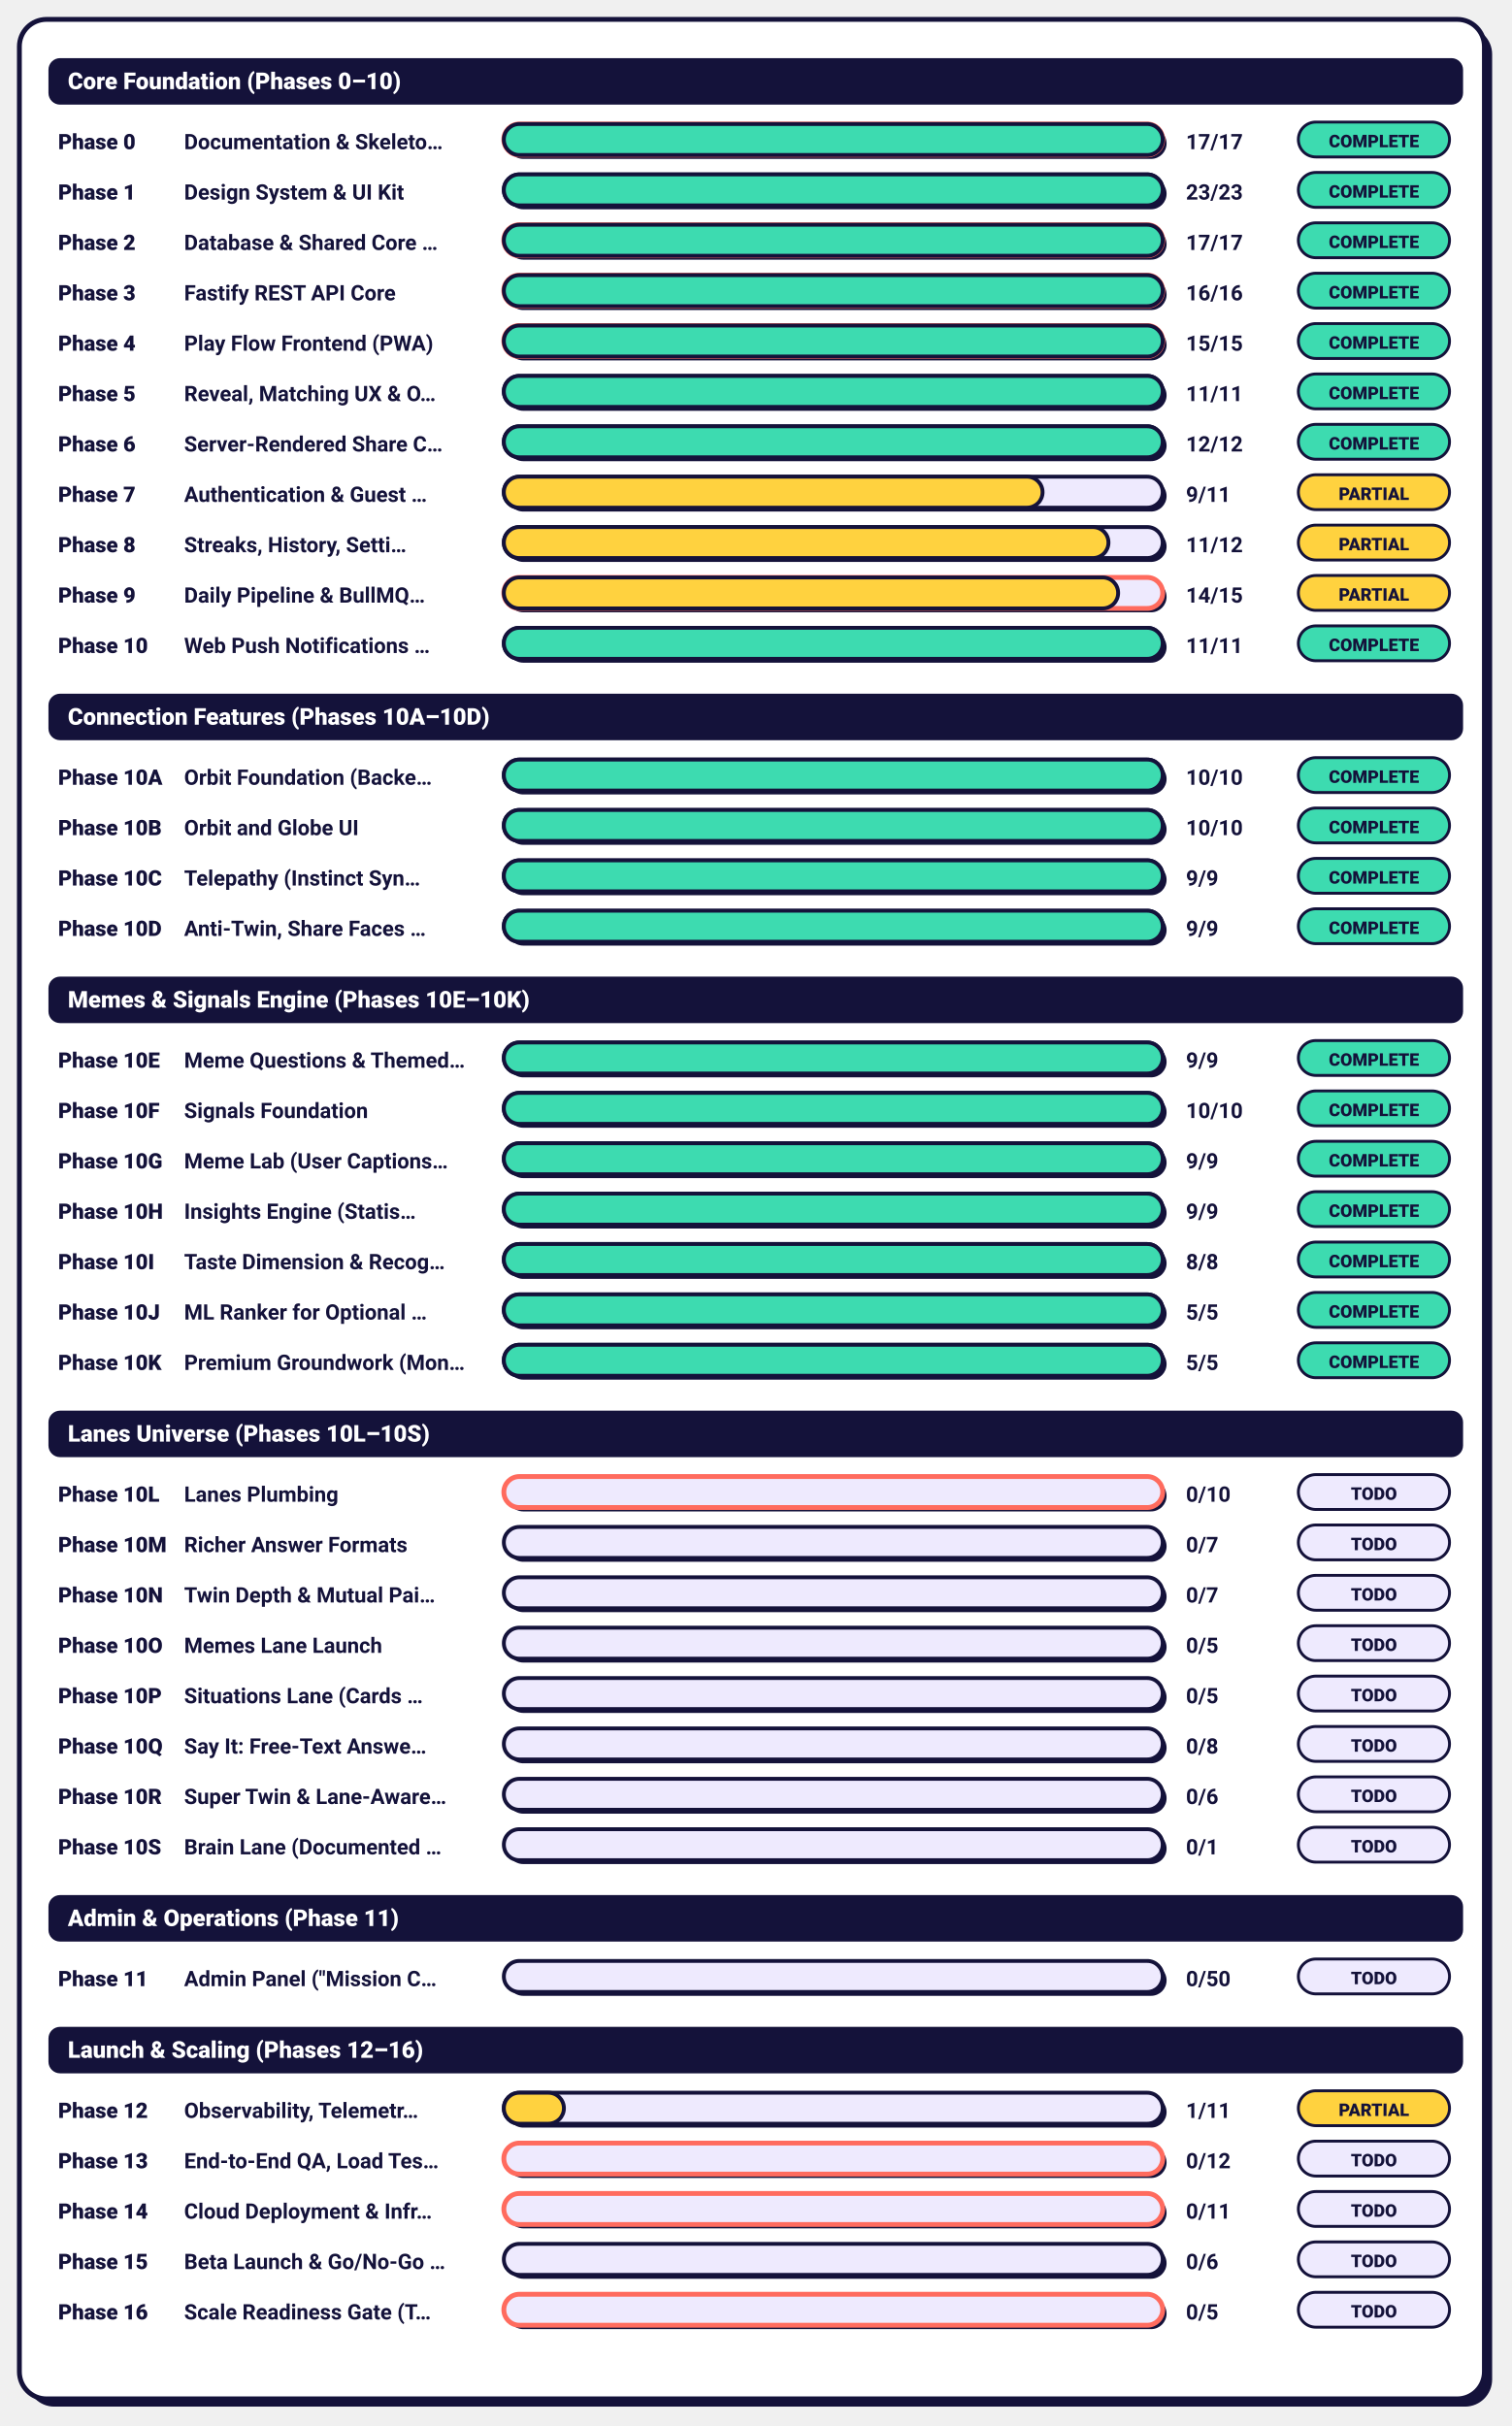
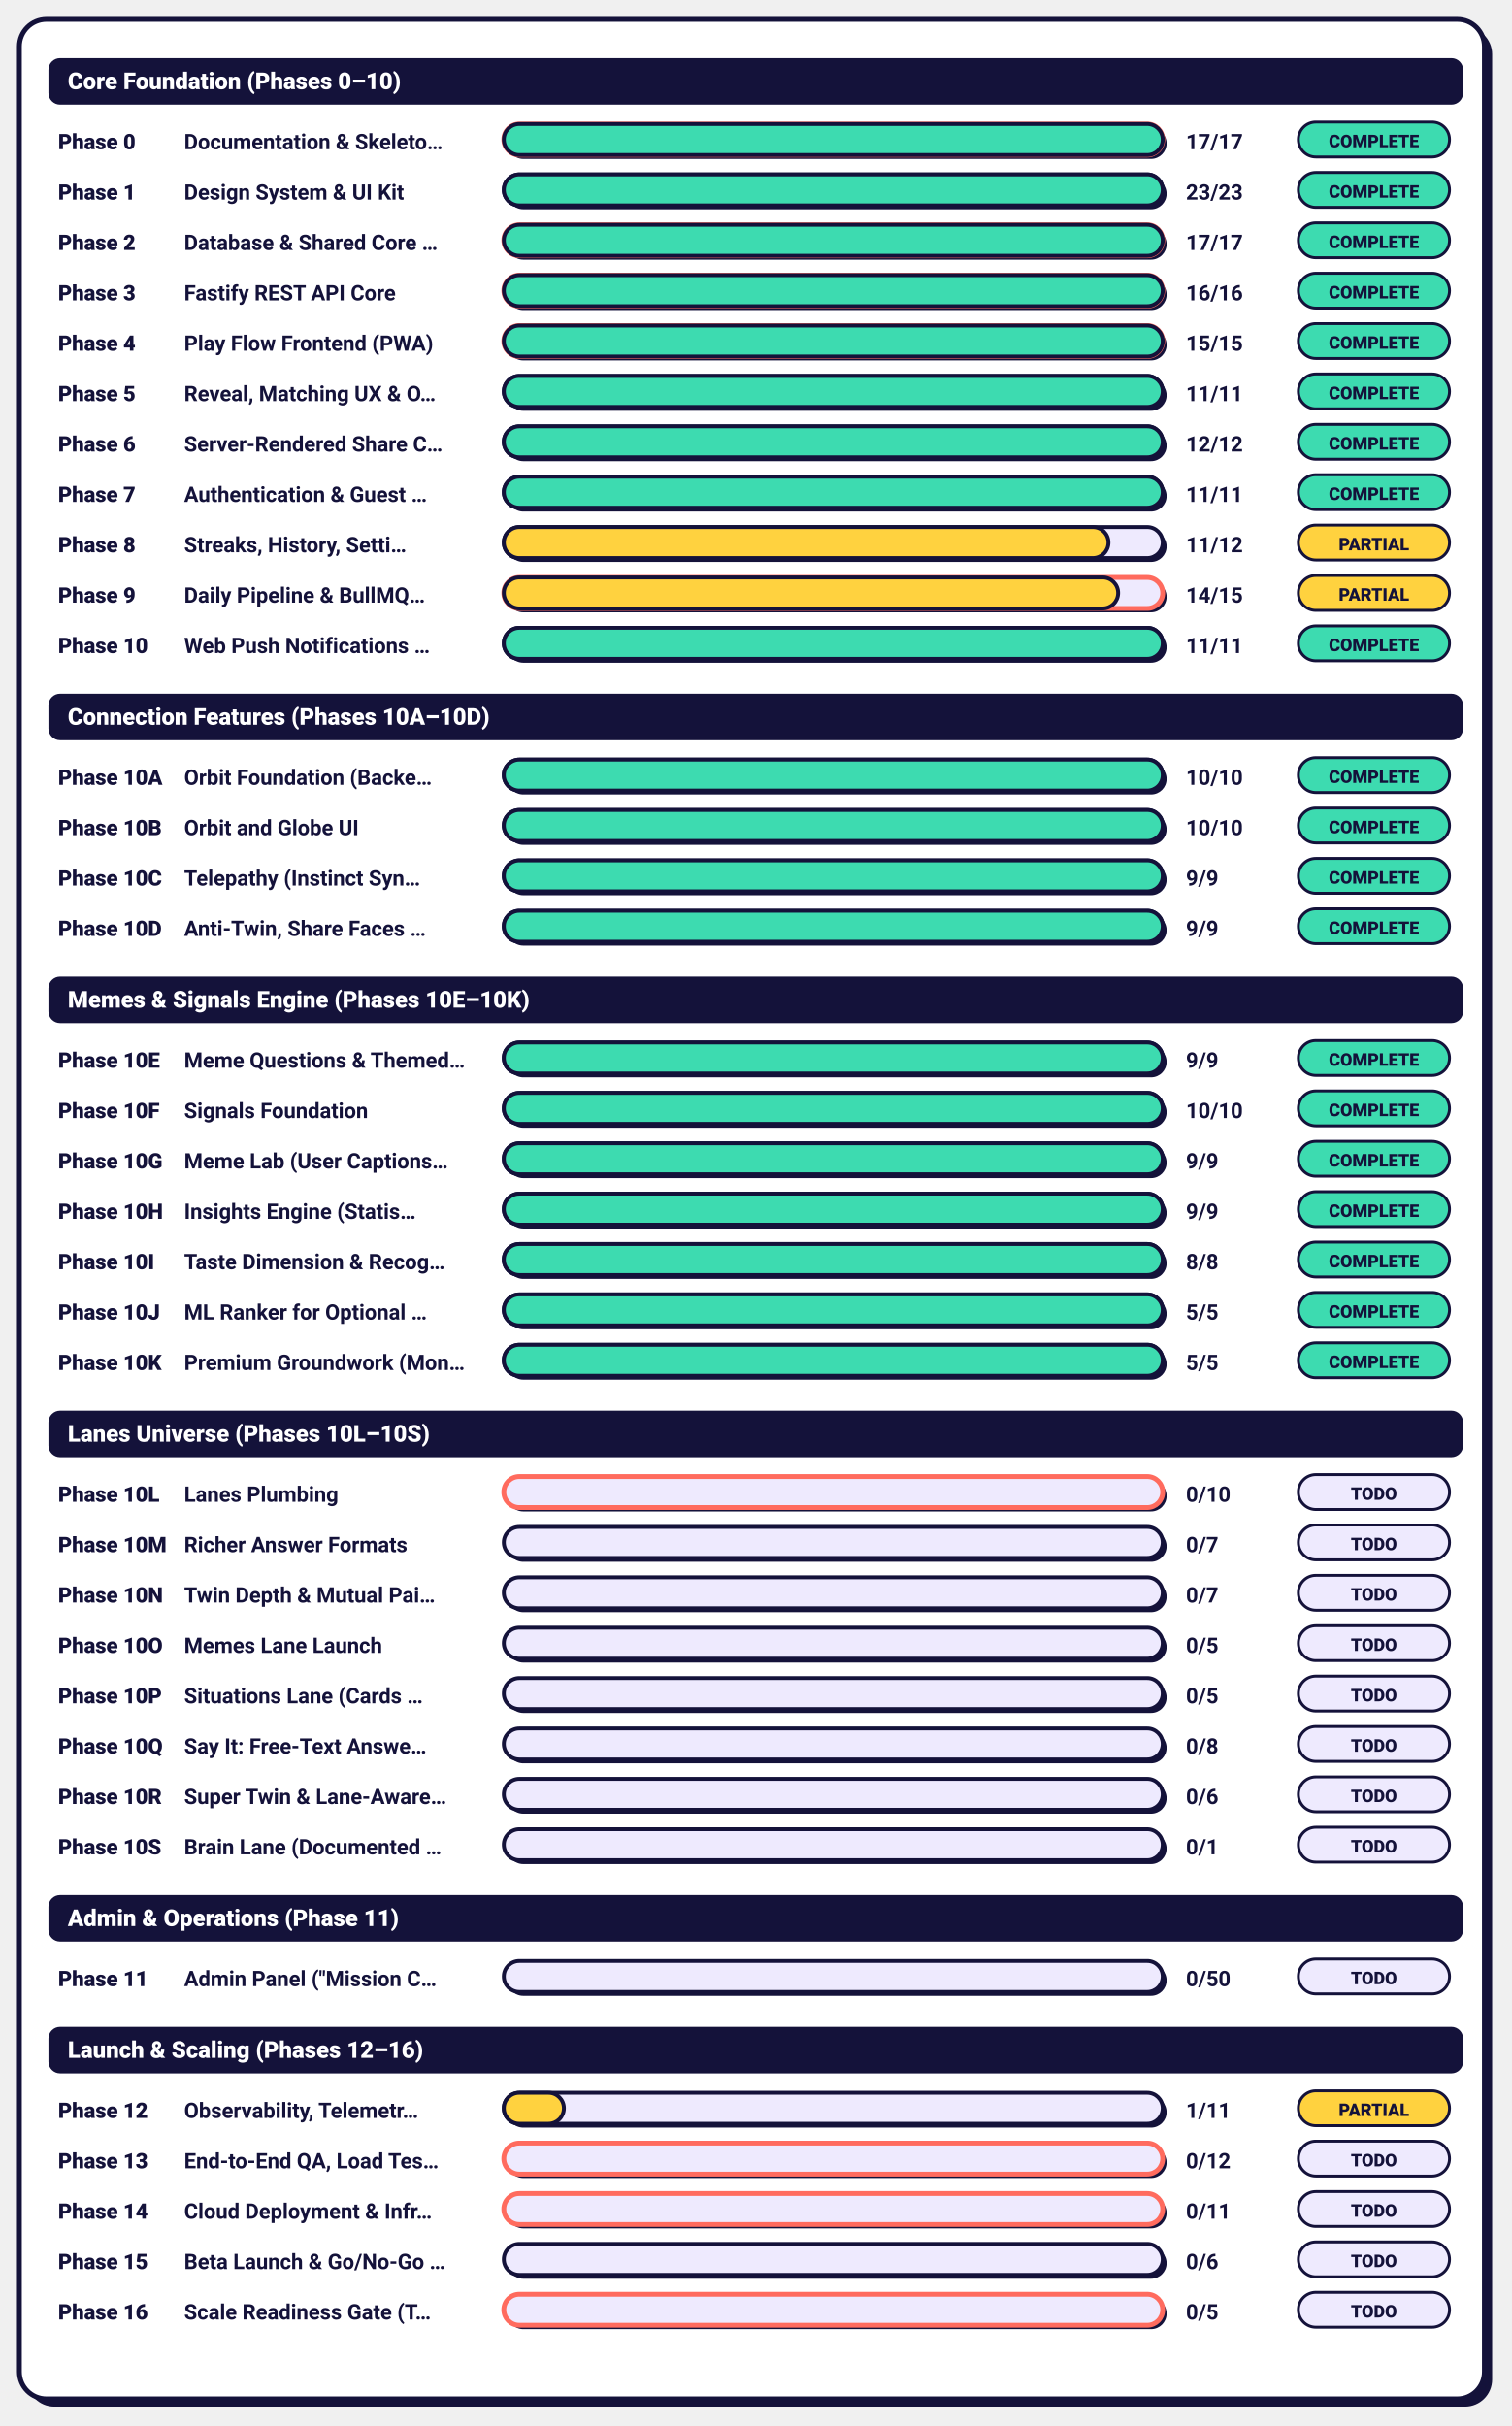
<svg xmlns="http://www.w3.org/2000/svg" width="780" height="1252" viewBox="0 0 780 1252">
  <style>
    text { font-family: system-ui, -apple-system, 'Segoe UI', Roboto, Helvetica, Arial, sans-serif; }
    .gh { font-size: 12px; font-weight: 800; fill: #FFFFFF; }
    .pid { font-size: 11px; font-weight: 800; fill: #14123A; }
    .pname { font-size: 11px; font-weight: 600; fill: #14123A; }
    .pcount { font-size: 11px; font-weight: 700; fill: #14123A; }
    .pstatus { font-size: 9px; font-weight: 800; fill: #14123A; text-anchor: middle; }
    .sh { fill: #14123A; rx: 8px; }
    .tk { fill: #EEEAFE; stroke: #14123A; stroke-width: 2; rx: 8px; }
    .tk-crit { fill: #EEEAFE; stroke: #FF6B5E; stroke-width: 2.5; rx: 8px; }
    .f-mint { fill: #3DDBB0; stroke: #14123A; stroke-width: 2; rx: 8px; }
    .f-sun { fill: #FFD23F; stroke: #14123A; stroke-width: 2; rx: 8px; }
    .f-lav { fill: #EEEAFE; stroke: #14123A; stroke-width: 2; rx: 8px; }
    .b-mint { fill: #3DDBB0; stroke: #14123A; stroke-width: 1.5; rx: 9px; }
    .b-sun { fill: #FFD23F; stroke: #14123A; stroke-width: 1.5; rx: 9px; }
    .b-lav { fill: #EEEAFE; stroke: #14123A; stroke-width: 1.5; rx: 9px; }
  </style>
  <rect x="14" y="14" width="756" height="1228" rx="14" fill="#14123A" />
  <rect x="10" y="10" width="756" height="1228" rx="14" fill="#FFFFFF" stroke="#14123A" stroke-width="2.5" />
  <rect x="25" y="30" width="730" height="24" rx="6" fill="#14123A" />
  <text x="35" y="46" class="gh">Core Foundation (Phases 0–10)</text>
  <text x="30" y="77" class="pid">Phase 0</text>
  <text x="95" y="77" class="pname">Documentation &amp; Skeleto…</text>
  <rect x="262" y="66" width="340" height="16" class="sh" />
  <rect x="260" y="64" width="340" height="16" class="tk-crit" />
  <rect x="260" y="64" width="340" height="16" class="f-mint" />
  <text x="612" y="77" class="pcount">17/17</text>
  <rect x="670" y="63" width="78" height="18" class="b-mint" />
  <text x="709" y="76" class="pstatus">COMPLETE</text>
  <text x="30" y="103" class="pid">Phase 1</text>
  <text x="95" y="103" class="pname">Design System &amp; UI Kit</text>
  <rect x="262" y="92" width="340" height="16" class="sh" />
  <rect x="260" y="90" width="340" height="16" class="tk" />
  <rect x="260" y="90" width="340" height="16" class="f-mint" />
  <text x="612" y="103" class="pcount">23/23</text>
  <rect x="670" y="89" width="78" height="18" class="b-mint" />
  <text x="709" y="102" class="pstatus">COMPLETE</text>
  <text x="30" y="129" class="pid">Phase 2</text>
  <text x="95" y="129" class="pname">Database &amp; Shared Core …</text>
  <rect x="262" y="118" width="340" height="16" class="sh" />
  <rect x="260" y="116" width="340" height="16" class="tk-crit" />
  <rect x="260" y="116" width="340" height="16" class="f-mint" />
  <text x="612" y="129" class="pcount">17/17</text>
  <rect x="670" y="115" width="78" height="18" class="b-mint" />
  <text x="709" y="128" class="pstatus">COMPLETE</text>
  <text x="30" y="155" class="pid">Phase 3</text>
  <text x="95" y="155" class="pname">Fastify REST API Core</text>
  <rect x="262" y="144" width="340" height="16" class="sh" />
  <rect x="260" y="142" width="340" height="16" class="tk-crit" />
  <rect x="260" y="142" width="340" height="16" class="f-mint" />
  <text x="612" y="155" class="pcount">16/16</text>
  <rect x="670" y="141" width="78" height="18" class="b-mint" />
  <text x="709" y="154" class="pstatus">COMPLETE</text>
  <text x="30" y="181" class="pid">Phase 4</text>
  <text x="95" y="181" class="pname">Play Flow Frontend (PWA)</text>
  <rect x="262" y="170" width="340" height="16" class="sh" />
  <rect x="260" y="168" width="340" height="16" class="tk-crit" />
  <rect x="260" y="168" width="340" height="16" class="f-mint" />
  <text x="612" y="181" class="pcount">15/15</text>
  <rect x="670" y="167" width="78" height="18" class="b-mint" />
  <text x="709" y="180" class="pstatus">COMPLETE</text>
  <text x="30" y="207" class="pid">Phase 5</text>
  <text x="95" y="207" class="pname">Reveal, Matching UX &amp; O…</text>
  <rect x="262" y="196" width="340" height="16" class="sh" />
  <rect x="260" y="194" width="340" height="16" class="tk" />
  <rect x="260" y="194" width="340" height="16" class="f-mint" />
  <text x="612" y="207" class="pcount">11/11</text>
  <rect x="670" y="193" width="78" height="18" class="b-mint" />
  <text x="709" y="206" class="pstatus">COMPLETE</text>
  <text x="30" y="233" class="pid">Phase 6</text>
  <text x="95" y="233" class="pname">Server-Rendered Share C…</text>
  <rect x="262" y="222" width="340" height="16" class="sh" />
  <rect x="260" y="220" width="340" height="16" class="tk" />
  <rect x="260" y="220" width="340" height="16" class="f-mint" />
  <text x="612" y="233" class="pcount">12/12</text>
  <rect x="670" y="219" width="78" height="18" class="b-mint" />
  <text x="709" y="232" class="pstatus">COMPLETE</text>
  <text x="30" y="259" class="pid">Phase 7</text>
  <text x="95" y="259" class="pname">Authentication &amp; Guest …</text>
  <rect x="262" y="248" width="340" height="16" class="sh" />
  <rect x="260" y="246" width="340" height="16" class="tk" />
-   <rect x="260" y="246" width="278" height="16" class="f-sun" />
-   <text x="612" y="259" class="pcount">9/11</text>
-   <rect x="670" y="245" width="78" height="18" class="b-sun" />
-   <text x="709" y="258" class="pstatus">PARTIAL</text>
+   <rect x="260" y="246" width="340" height="16" class="f-mint" />
+   <text x="612" y="259" class="pcount">11/11</text>
+   <rect x="670" y="245" width="78" height="18" class="b-mint" />
+   <text x="709" y="258" class="pstatus">COMPLETE</text>
  <text x="30" y="285" class="pid">Phase 8</text>
  <text x="95" y="285" class="pname">Streaks, History, Setti…</text>
  <rect x="262" y="274" width="340" height="16" class="sh" />
  <rect x="260" y="272" width="340" height="16" class="tk" />
  <rect x="260" y="272" width="312" height="16" class="f-sun" />
  <text x="612" y="285" class="pcount">11/12</text>
  <rect x="670" y="271" width="78" height="18" class="b-sun" />
  <text x="709" y="284" class="pstatus">PARTIAL</text>
  <text x="30" y="311" class="pid">Phase 9</text>
  <text x="95" y="311" class="pname">Daily Pipeline &amp; BullMQ…</text>
  <rect x="262" y="300" width="340" height="16" class="sh" />
  <rect x="260" y="298" width="340" height="16" class="tk-crit" />
  <rect x="260" y="298" width="317" height="16" class="f-sun" />
  <text x="612" y="311" class="pcount">14/15</text>
  <rect x="670" y="297" width="78" height="18" class="b-sun" />
  <text x="709" y="310" class="pstatus">PARTIAL</text>
  <text x="30" y="337" class="pid">Phase 10</text>
  <text x="95" y="337" class="pname">Web Push Notifications …</text>
  <rect x="262" y="326" width="340" height="16" class="sh" />
  <rect x="260" y="324" width="340" height="16" class="tk" />
  <rect x="260" y="324" width="340" height="16" class="f-mint" />
  <text x="612" y="337" class="pcount">11/11</text>
  <rect x="670" y="323" width="78" height="18" class="b-mint" />
  <text x="709" y="336" class="pstatus">COMPLETE</text>
  <rect x="25" y="358" width="730" height="24" rx="6" fill="#14123A" />
  <text x="35" y="374" class="gh">Connection Features (Phases 10A–10D)</text>
  <text x="30" y="405" class="pid">Phase 10A</text>
  <text x="95" y="405" class="pname">Orbit Foundation (Backe…</text>
  <rect x="262" y="394" width="340" height="16" class="sh" />
  <rect x="260" y="392" width="340" height="16" class="tk" />
  <rect x="260" y="392" width="340" height="16" class="f-mint" />
  <text x="612" y="405" class="pcount">10/10</text>
  <rect x="670" y="391" width="78" height="18" class="b-mint" />
  <text x="709" y="404" class="pstatus">COMPLETE</text>
  <text x="30" y="431" class="pid">Phase 10B</text>
  <text x="95" y="431" class="pname">Orbit and Globe UI</text>
  <rect x="262" y="420" width="340" height="16" class="sh" />
  <rect x="260" y="418" width="340" height="16" class="tk" />
  <rect x="260" y="418" width="340" height="16" class="f-mint" />
  <text x="612" y="431" class="pcount">10/10</text>
  <rect x="670" y="417" width="78" height="18" class="b-mint" />
  <text x="709" y="430" class="pstatus">COMPLETE</text>
  <text x="30" y="457" class="pid">Phase 10C</text>
  <text x="95" y="457" class="pname">Telepathy (Instinct Syn…</text>
  <rect x="262" y="446" width="340" height="16" class="sh" />
  <rect x="260" y="444" width="340" height="16" class="tk" />
  <rect x="260" y="444" width="340" height="16" class="f-mint" />
  <text x="612" y="457" class="pcount">9/9</text>
  <rect x="670" y="443" width="78" height="18" class="b-mint" />
  <text x="709" y="456" class="pstatus">COMPLETE</text>
  <text x="30" y="483" class="pid">Phase 10D</text>
  <text x="95" y="483" class="pname">Anti-Twin, Share Faces …</text>
  <rect x="262" y="472" width="340" height="16" class="sh" />
  <rect x="260" y="470" width="340" height="16" class="tk" />
  <rect x="260" y="470" width="340" height="16" class="f-mint" />
  <text x="612" y="483" class="pcount">9/9</text>
  <rect x="670" y="469" width="78" height="18" class="b-mint" />
  <text x="709" y="482" class="pstatus">COMPLETE</text>
  <rect x="25" y="504" width="730" height="24" rx="6" fill="#14123A" />
  <text x="35" y="520" class="gh">Memes &amp; Signals Engine (Phases 10E–10K)</text>
  <text x="30" y="551" class="pid">Phase 10E</text>
  <text x="95" y="551" class="pname">Meme Questions &amp; Themed…</text>
  <rect x="262" y="540" width="340" height="16" class="sh" />
  <rect x="260" y="538" width="340" height="16" class="tk" />
  <rect x="260" y="538" width="340" height="16" class="f-mint" />
  <text x="612" y="551" class="pcount">9/9</text>
  <rect x="670" y="537" width="78" height="18" class="b-mint" />
  <text x="709" y="550" class="pstatus">COMPLETE</text>
  <text x="30" y="577" class="pid">Phase 10F</text>
  <text x="95" y="577" class="pname">Signals Foundation</text>
  <rect x="262" y="566" width="340" height="16" class="sh" />
  <rect x="260" y="564" width="340" height="16" class="tk" />
  <rect x="260" y="564" width="340" height="16" class="f-mint" />
  <text x="612" y="577" class="pcount">10/10</text>
  <rect x="670" y="563" width="78" height="18" class="b-mint" />
  <text x="709" y="576" class="pstatus">COMPLETE</text>
  <text x="30" y="603" class="pid">Phase 10G</text>
  <text x="95" y="603" class="pname">Meme Lab (User Captions…</text>
  <rect x="262" y="592" width="340" height="16" class="sh" />
  <rect x="260" y="590" width="340" height="16" class="tk" />
  <rect x="260" y="590" width="340" height="16" class="f-mint" />
  <text x="612" y="603" class="pcount">9/9</text>
  <rect x="670" y="589" width="78" height="18" class="b-mint" />
  <text x="709" y="602" class="pstatus">COMPLETE</text>
  <text x="30" y="629" class="pid">Phase 10H</text>
  <text x="95" y="629" class="pname">Insights Engine (Statis…</text>
  <rect x="262" y="618" width="340" height="16" class="sh" />
  <rect x="260" y="616" width="340" height="16" class="tk" />
  <rect x="260" y="616" width="340" height="16" class="f-mint" />
  <text x="612" y="629" class="pcount">9/9</text>
  <rect x="670" y="615" width="78" height="18" class="b-mint" />
  <text x="709" y="628" class="pstatus">COMPLETE</text>
  <text x="30" y="655" class="pid">Phase 10I</text>
  <text x="95" y="655" class="pname">Taste Dimension &amp; Recog…</text>
  <rect x="262" y="644" width="340" height="16" class="sh" />
  <rect x="260" y="642" width="340" height="16" class="tk" />
  <rect x="260" y="642" width="340" height="16" class="f-mint" />
  <text x="612" y="655" class="pcount">8/8</text>
  <rect x="670" y="641" width="78" height="18" class="b-mint" />
  <text x="709" y="654" class="pstatus">COMPLETE</text>
  <text x="30" y="681" class="pid">Phase 10J</text>
  <text x="95" y="681" class="pname">ML Ranker for Optional …</text>
  <rect x="262" y="670" width="340" height="16" class="sh" />
  <rect x="260" y="668" width="340" height="16" class="tk" />
  <rect x="260" y="668" width="340" height="16" class="f-mint" />
  <text x="612" y="681" class="pcount">5/5</text>
  <rect x="670" y="667" width="78" height="18" class="b-mint" />
  <text x="709" y="680" class="pstatus">COMPLETE</text>
  <text x="30" y="707" class="pid">Phase 10K</text>
  <text x="95" y="707" class="pname">Premium Groundwork (Mon…</text>
  <rect x="262" y="696" width="340" height="16" class="sh" />
  <rect x="260" y="694" width="340" height="16" class="tk" />
  <rect x="260" y="694" width="340" height="16" class="f-mint" />
  <text x="612" y="707" class="pcount">5/5</text>
  <rect x="670" y="693" width="78" height="18" class="b-mint" />
  <text x="709" y="706" class="pstatus">COMPLETE</text>
  <rect x="25" y="728" width="730" height="24" rx="6" fill="#14123A" />
  <text x="35" y="744" class="gh">Lanes Universe (Phases 10L–10S)</text>
  <text x="30" y="775" class="pid">Phase 10L</text>
  <text x="95" y="775" class="pname">Lanes Plumbing</text>
  <rect x="262" y="764" width="340" height="16" class="sh" />
  <rect x="260" y="762" width="340" height="16" class="tk-crit" />
  <text x="612" y="775" class="pcount">0/10</text>
  <rect x="670" y="761" width="78" height="18" class="b-lav" />
  <text x="709" y="774" class="pstatus">TODO</text>
  <text x="30" y="801" class="pid">Phase 10M</text>
  <text x="95" y="801" class="pname">Richer Answer Formats</text>
  <rect x="262" y="790" width="340" height="16" class="sh" />
  <rect x="260" y="788" width="340" height="16" class="tk" />
  <text x="612" y="801" class="pcount">0/7</text>
  <rect x="670" y="787" width="78" height="18" class="b-lav" />
  <text x="709" y="800" class="pstatus">TODO</text>
  <text x="30" y="827" class="pid">Phase 10N</text>
  <text x="95" y="827" class="pname">Twin Depth &amp; Mutual Pai…</text>
  <rect x="262" y="816" width="340" height="16" class="sh" />
  <rect x="260" y="814" width="340" height="16" class="tk" />
  <text x="612" y="827" class="pcount">0/7</text>
  <rect x="670" y="813" width="78" height="18" class="b-lav" />
  <text x="709" y="826" class="pstatus">TODO</text>
  <text x="30" y="853" class="pid">Phase 10O</text>
  <text x="95" y="853" class="pname">Memes Lane Launch</text>
  <rect x="262" y="842" width="340" height="16" class="sh" />
  <rect x="260" y="840" width="340" height="16" class="tk" />
  <text x="612" y="853" class="pcount">0/5</text>
  <rect x="670" y="839" width="78" height="18" class="b-lav" />
  <text x="709" y="852" class="pstatus">TODO</text>
  <text x="30" y="879" class="pid">Phase 10P</text>
  <text x="95" y="879" class="pname">Situations Lane (Cards …</text>
  <rect x="262" y="868" width="340" height="16" class="sh" />
  <rect x="260" y="866" width="340" height="16" class="tk" />
  <text x="612" y="879" class="pcount">0/5</text>
  <rect x="670" y="865" width="78" height="18" class="b-lav" />
  <text x="709" y="878" class="pstatus">TODO</text>
  <text x="30" y="905" class="pid">Phase 10Q</text>
  <text x="95" y="905" class="pname">Say It: Free-Text Answe…</text>
  <rect x="262" y="894" width="340" height="16" class="sh" />
  <rect x="260" y="892" width="340" height="16" class="tk" />
  <text x="612" y="905" class="pcount">0/8</text>
  <rect x="670" y="891" width="78" height="18" class="b-lav" />
  <text x="709" y="904" class="pstatus">TODO</text>
  <text x="30" y="931" class="pid">Phase 10R</text>
  <text x="95" y="931" class="pname">Super Twin &amp; Lane-Aware…</text>
  <rect x="262" y="920" width="340" height="16" class="sh" />
  <rect x="260" y="918" width="340" height="16" class="tk" />
  <text x="612" y="931" class="pcount">0/6</text>
  <rect x="670" y="917" width="78" height="18" class="b-lav" />
  <text x="709" y="930" class="pstatus">TODO</text>
  <text x="30" y="957" class="pid">Phase 10S</text>
  <text x="95" y="957" class="pname">Brain Lane (Documented …</text>
  <rect x="262" y="946" width="340" height="16" class="sh" />
  <rect x="260" y="944" width="340" height="16" class="tk" />
  <text x="612" y="957" class="pcount">0/1</text>
  <rect x="670" y="943" width="78" height="18" class="b-lav" />
  <text x="709" y="956" class="pstatus">TODO</text>
  <rect x="25" y="978" width="730" height="24" rx="6" fill="#14123A" />
  <text x="35" y="994" class="gh">Admin &amp; Operations (Phase 11)</text>
  <text x="30" y="1025" class="pid">Phase 11</text>
  <text x="95" y="1025" class="pname">Admin Panel ("Mission C…</text>
  <rect x="262" y="1014" width="340" height="16" class="sh" />
  <rect x="260" y="1012" width="340" height="16" class="tk" />
  <text x="612" y="1025" class="pcount">0/50</text>
  <rect x="670" y="1011" width="78" height="18" class="b-lav" />
  <text x="709" y="1024" class="pstatus">TODO</text>
  <rect x="25" y="1046" width="730" height="24" rx="6" fill="#14123A" />
  <text x="35" y="1062" class="gh">Launch &amp; Scaling (Phases 12–16)</text>
  <text x="30" y="1093" class="pid">Phase 12</text>
  <text x="95" y="1093" class="pname">Observability, Telemetr…</text>
  <rect x="262" y="1082" width="340" height="16" class="sh" />
  <rect x="260" y="1080" width="340" height="16" class="tk" />
  <rect x="260" y="1080" width="31" height="16" class="f-sun" />
  <text x="612" y="1093" class="pcount">1/11</text>
  <rect x="670" y="1079" width="78" height="18" class="b-sun" />
  <text x="709" y="1092" class="pstatus">PARTIAL</text>
  <text x="30" y="1119" class="pid">Phase 13</text>
  <text x="95" y="1119" class="pname">End-to-End QA, Load Tes…</text>
  <rect x="262" y="1108" width="340" height="16" class="sh" />
  <rect x="260" y="1106" width="340" height="16" class="tk-crit" />
  <text x="612" y="1119" class="pcount">0/12</text>
  <rect x="670" y="1105" width="78" height="18" class="b-lav" />
  <text x="709" y="1118" class="pstatus">TODO</text>
  <text x="30" y="1145" class="pid">Phase 14</text>
  <text x="95" y="1145" class="pname">Cloud Deployment &amp; Infr…</text>
  <rect x="262" y="1134" width="340" height="16" class="sh" />
  <rect x="260" y="1132" width="340" height="16" class="tk-crit" />
  <text x="612" y="1145" class="pcount">0/11</text>
  <rect x="670" y="1131" width="78" height="18" class="b-lav" />
  <text x="709" y="1144" class="pstatus">TODO</text>
  <text x="30" y="1171" class="pid">Phase 15</text>
  <text x="95" y="1171" class="pname">Beta Launch &amp; Go/No-Go …</text>
  <rect x="262" y="1160" width="340" height="16" class="sh" />
  <rect x="260" y="1158" width="340" height="16" class="tk" />
  <text x="612" y="1171" class="pcount">0/6</text>
  <rect x="670" y="1157" width="78" height="18" class="b-lav" />
  <text x="709" y="1170" class="pstatus">TODO</text>
  <text x="30" y="1197" class="pid">Phase 16</text>
  <text x="95" y="1197" class="pname">Scale Readiness Gate (T…</text>
  <rect x="262" y="1186" width="340" height="16" class="sh" />
  <rect x="260" y="1184" width="340" height="16" class="tk-crit" />
  <text x="612" y="1197" class="pcount">0/5</text>
  <rect x="670" y="1183" width="78" height="18" class="b-lav" />
  <text x="709" y="1196" class="pstatus">TODO</text>
</svg>
